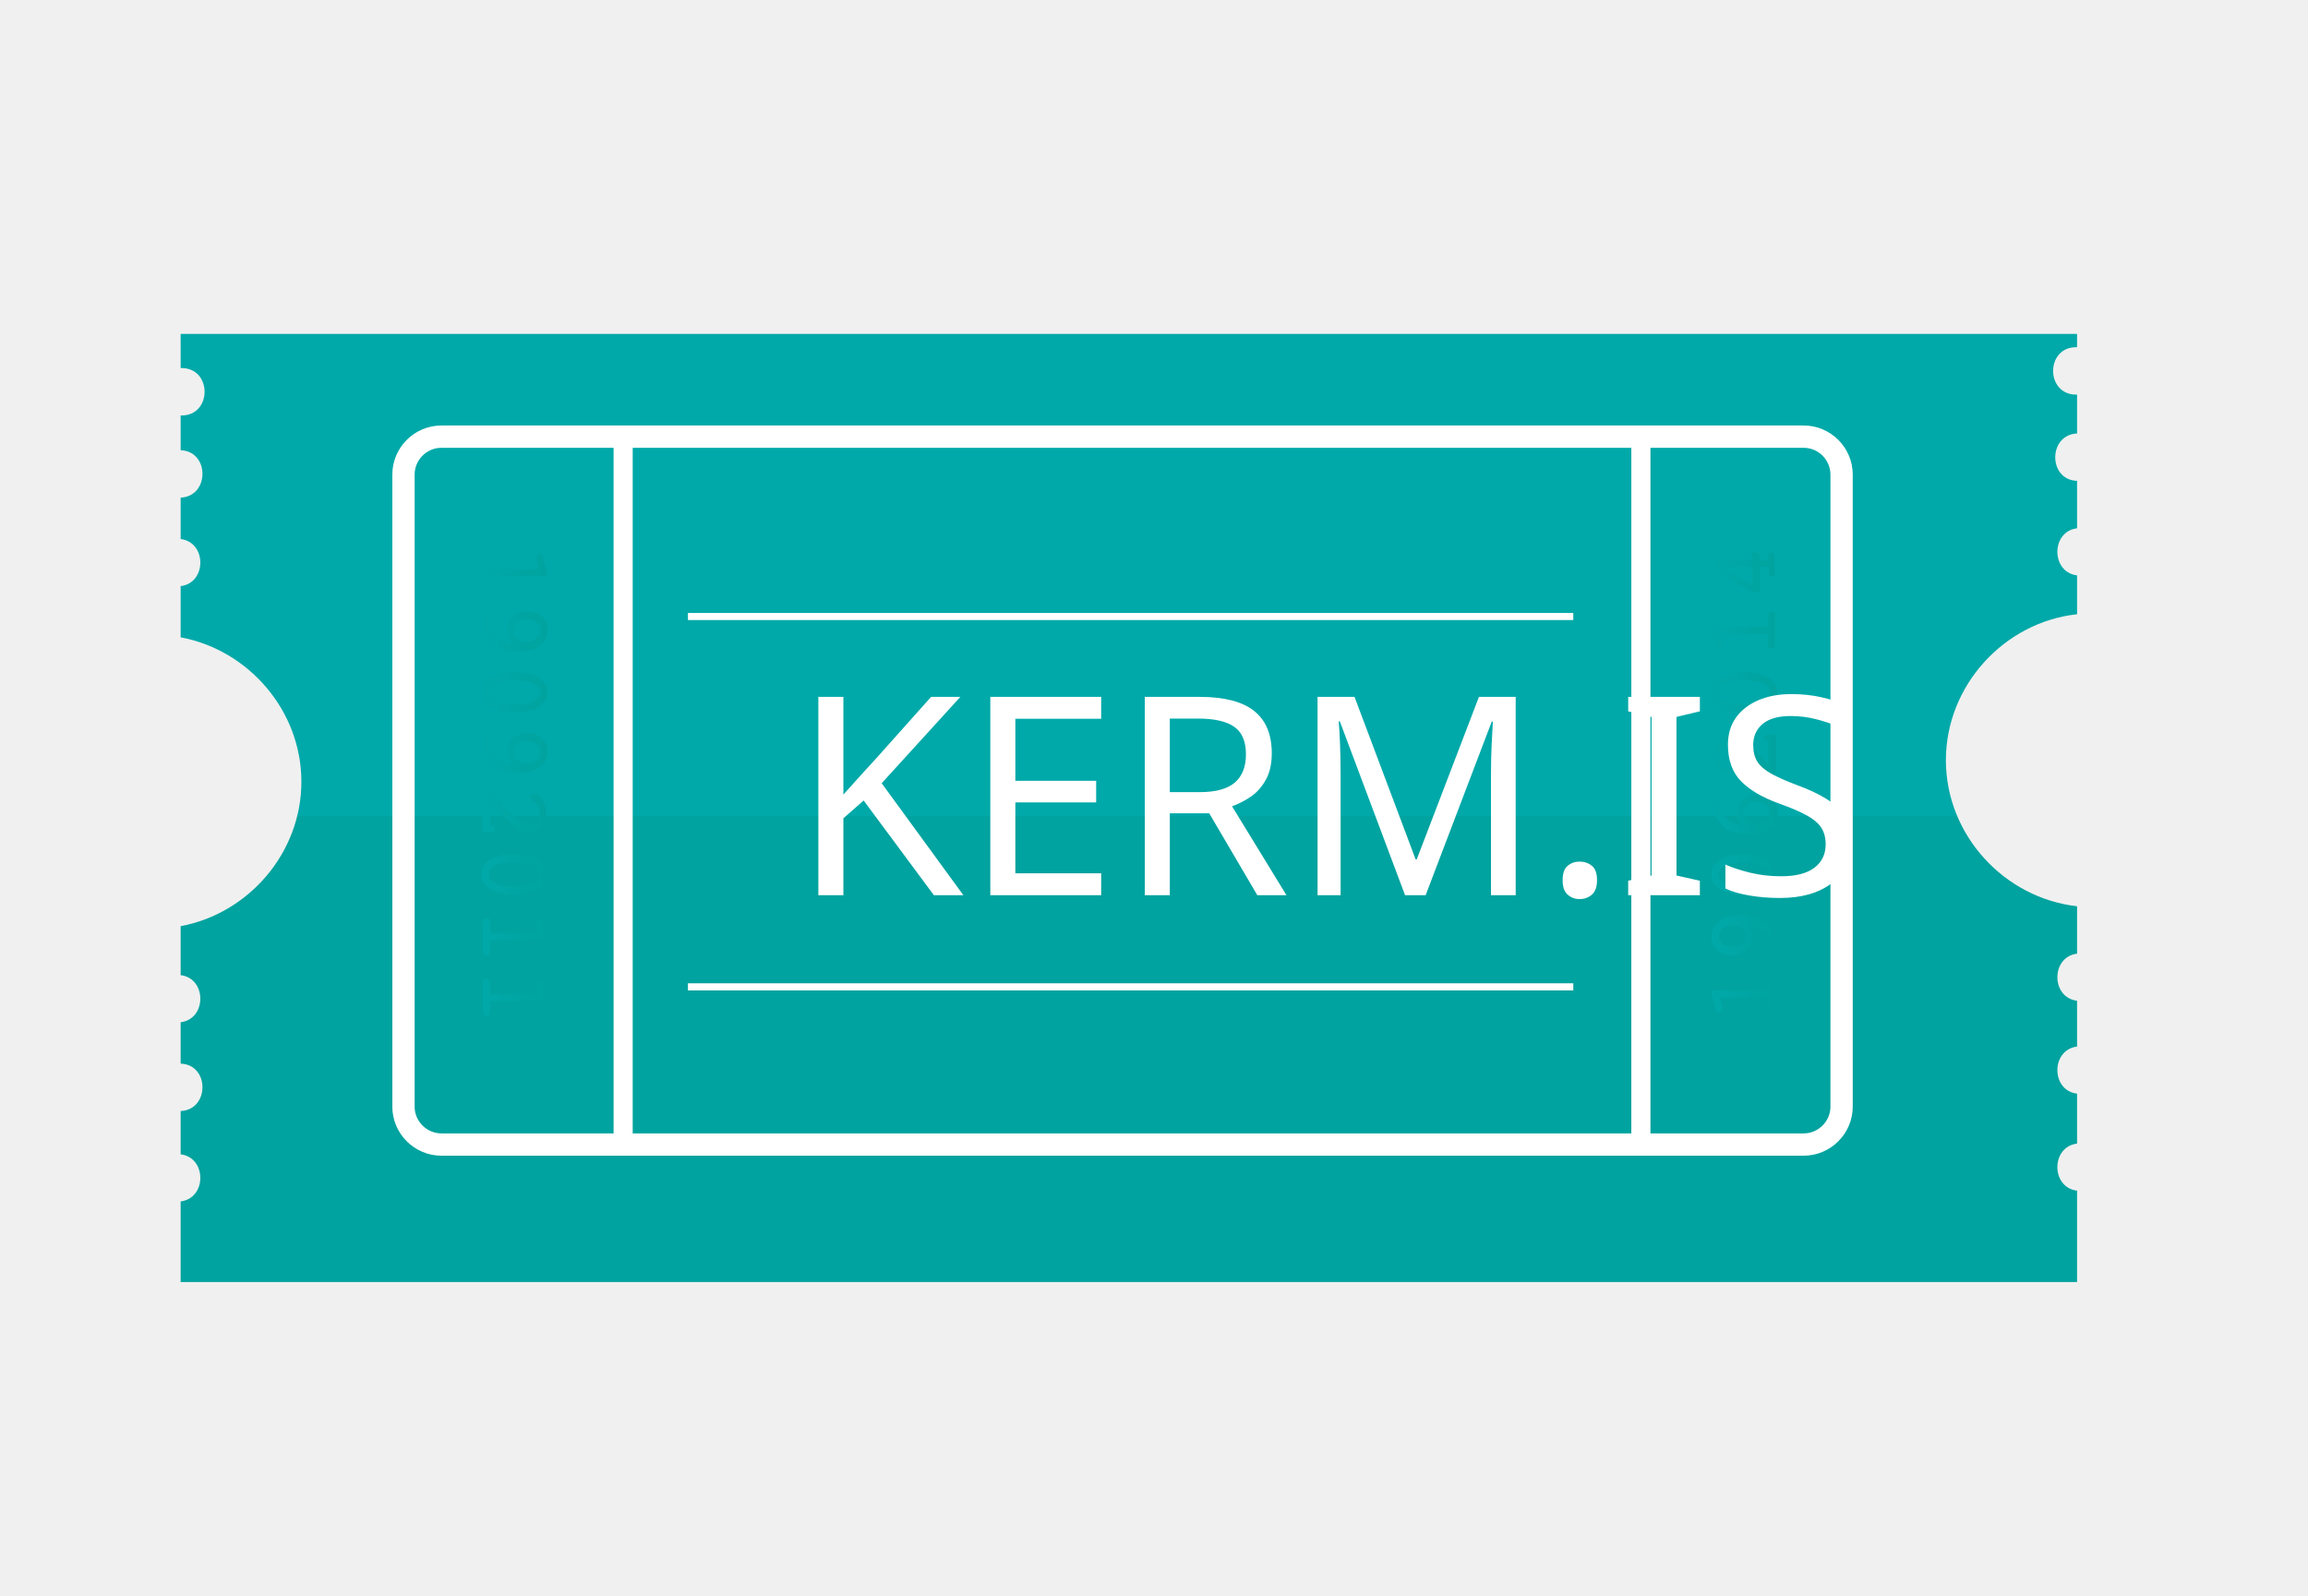
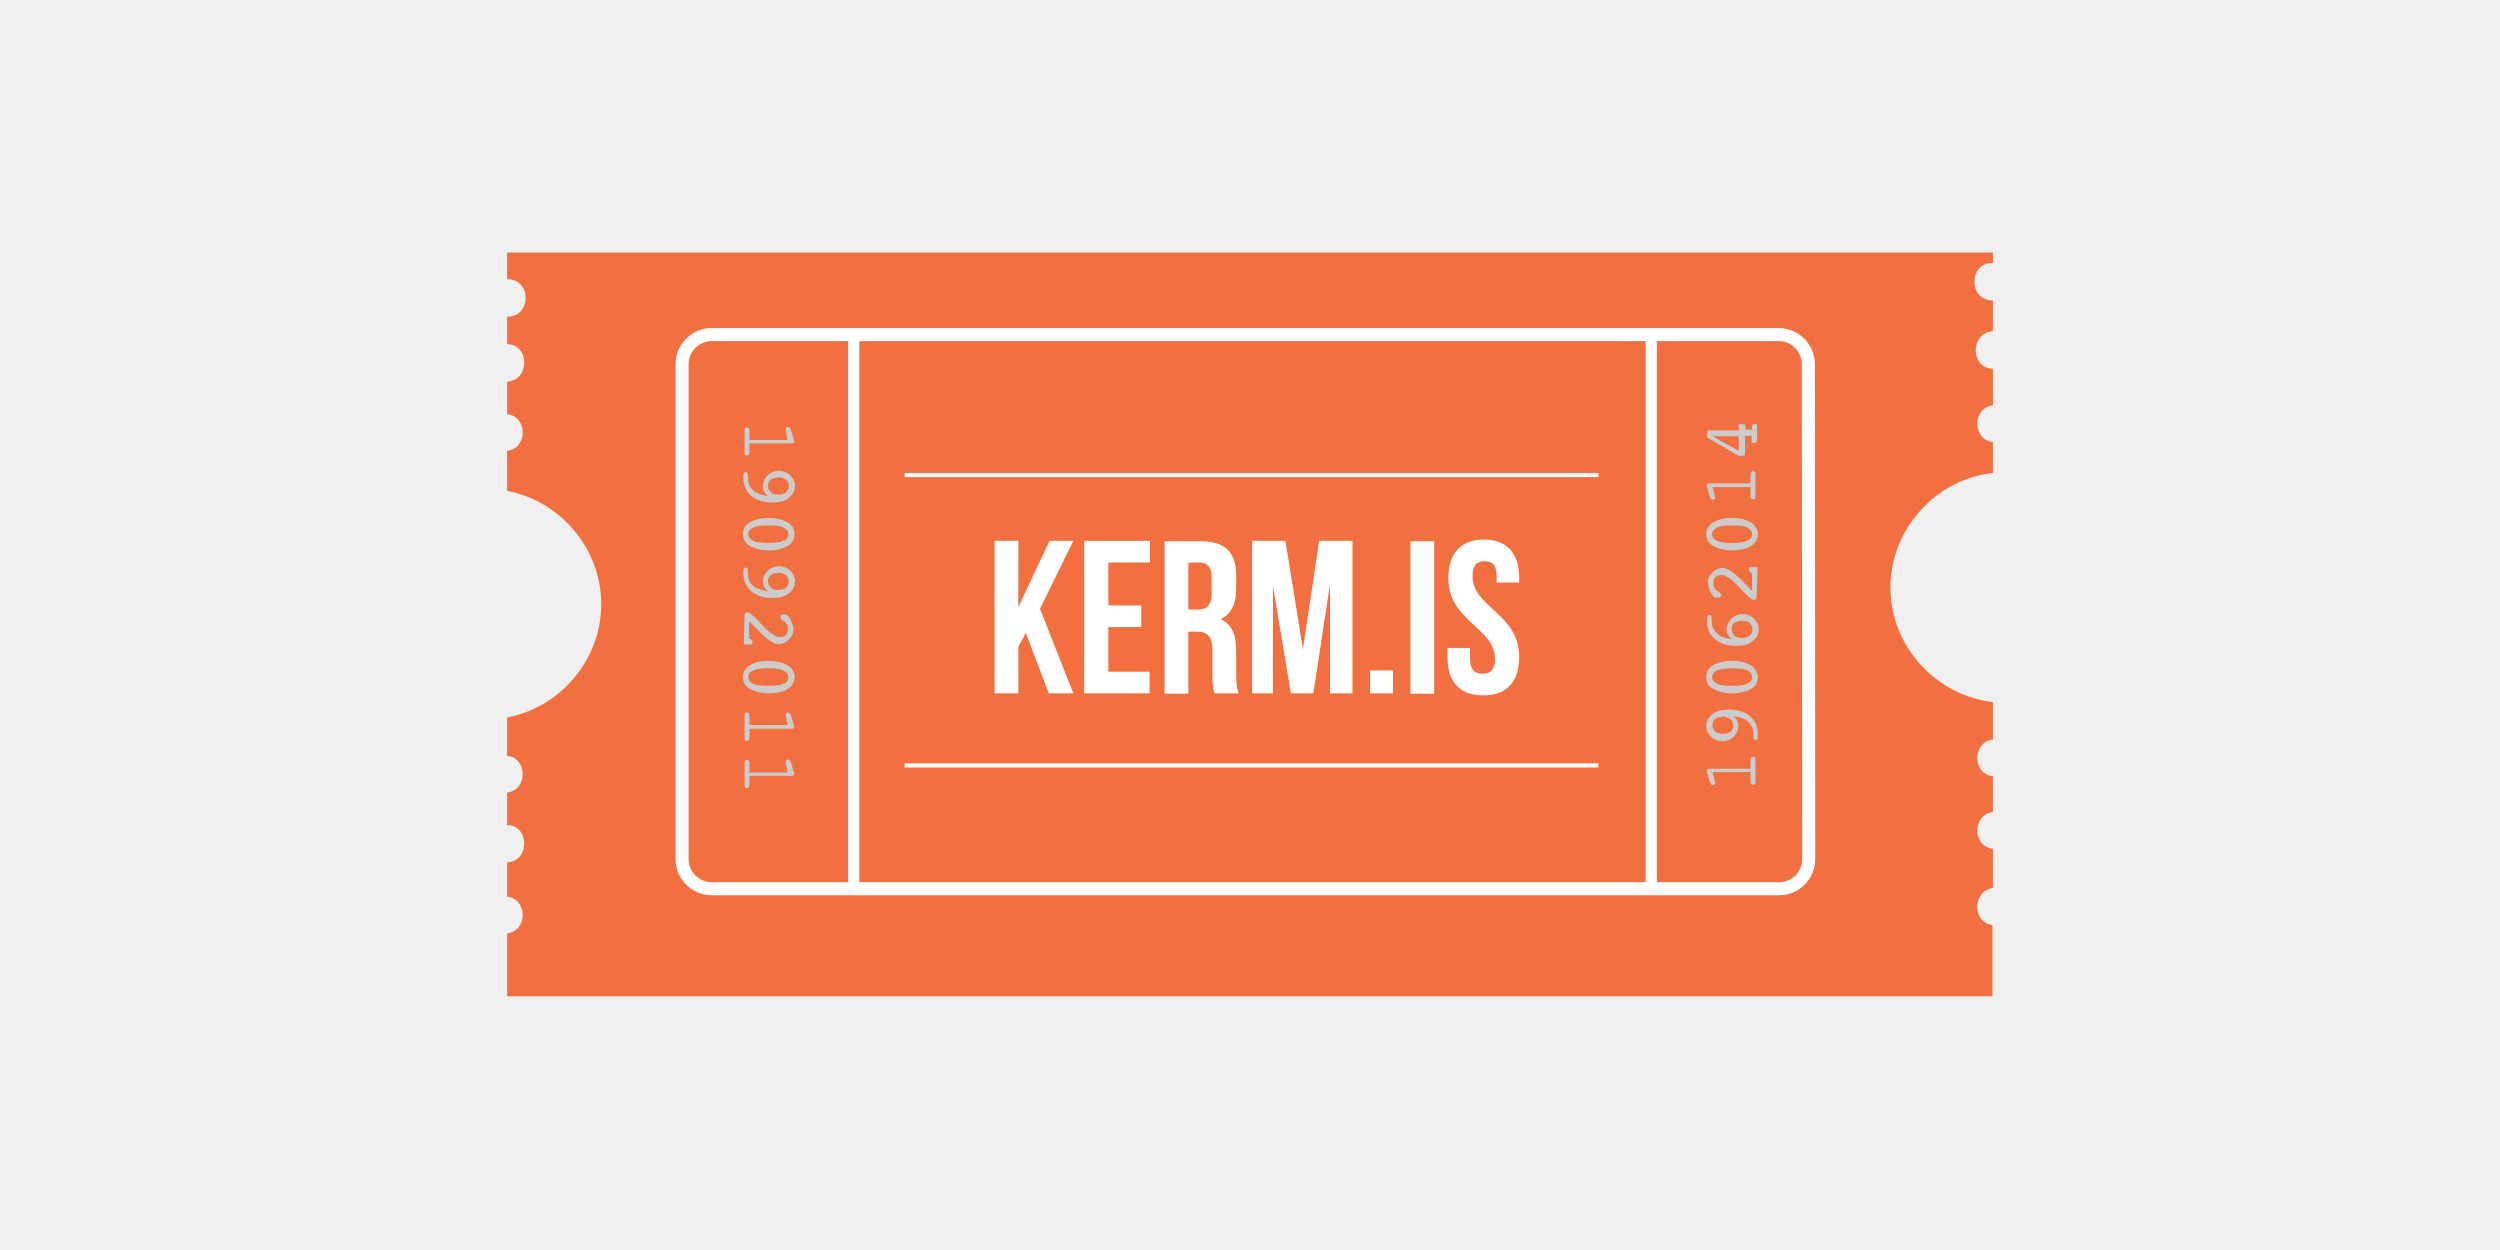
- <svg xmlns="http://www.w3.org/2000/svg" version="1.1" id="Layer_1" x="0px" y="0px" width="324px" height="224px" viewBox="137.14 309.445 324 224" enable-background="new 137.14 309.445 324 224" xml:space="preserve">
+ <svg xmlns="http://www.w3.org/2000/svg" version="1.1" id="Layer_1" x="0px" y="0px" viewBox="0 0 600 300" enable-background="new 0 0 600 300" xml:space="preserve">
  <g id="Layer_3">
    <g id="Laag_2">
-       <linearGradient id="SVGID_1_" gradientUnits="userSpaceOnUse" x1="295.47" y1="482.989" x2="295.47" y2="350.972" gradientTransform="matrix(1 0 0 -1 0.14 840.945)">
-         <stop offset="0.5" style="stop-color:#00A9A9" />
-         <stop offset="0.5" style="stop-color:#00A39F" />
-       </linearGradient>
-       <path fill="url(#SVGID_1_)" d="M428.72,470.006v-7.01c-3.683-0.444-3.683-6.167,0-6.611v-6.434c-3.683-0.444-3.683-6.167,0-6.611    v-6.656c-10.249-1.154-18.414-10.028-18.414-20.499s8.164-19.39,18.414-20.499v-5.458c-3.683-0.444-3.683-6.167,0-6.611v-6.656    c-4.082-0.133-4.082-6.478,0-6.655v-5.458c-0.044,0-0.089,0-0.133,0c-4.304,0-4.304-6.655,0-6.655c0.044,0,0.089,0,0.133,0v-1.864    H162.5v4.792c0.044,0,0.089,0,0.133,0c4.304,0,4.304,6.656,0,6.656c-0.044,0-0.089,0-0.133,0v4.881    c4.082,0.133,4.082,6.478,0,6.656v5.812c3.683,0.444,3.683,6.167,0,6.611v7.188c9.54,1.775,16.949,10.294,16.949,20.277    s-7.41,18.502-16.949,20.277v6.877c3.683,0.444,3.683,6.167,0,6.611v5.812c4.082,0.133,4.082,6.478,0,6.656v6.079    c3.683,0.444,3.683,6.167,0,6.611v11.314h266.22v-12.823C425.037,476.174,425.037,470.45,428.72,470.006z" />
+       <path fill="#f26f40" d="M478.3,213.1v-9.4c-5-0.5-5-8.3,0-8.8v-8.6c-5-0.5-5-8.3,0-8.8v-9c-13.7-1.6-24.6-13.4-24.6-27.5    s11-26,24.6-27.5v-7.4c-5-0.5-5-8.3,0-8.8v-8.8c-5.5-0.1-5.5-8.7,0-9v-7.4h-0.1c-5.8,0-5.8-9,0-9h0.1v-2.5H121.7V67h0.1    c5.8,0,5.8,9,0,9h-0.1v6.6c5.5,0.1,5.5,8.7,0,9v7.8c5,0.5,5,8.3,0,8.8v9.6c12.7,2.4,22.6,13.8,22.6,27.2s-9.9,24.8-22.6,27.2v9.2    c5,0.5,5,8.3,0,8.8v7.8c5.5,0.1,5.5,8.7,0,9v8.2c5,0.5,5,8.3,0,8.8v15.1h356.5V222C473.3,221.5,473.3,213.8,478.3,213.1z" />
      <g>
-         <linearGradient id="SVGID_2_" gradientUnits="userSpaceOnUse" x1="204.822" y1="451.094" x2="213.829" y2="451.094" gradientTransform="matrix(1 0 0 -1 0.14 840.945)">
-           <stop offset="0" style="stop-color:#00A9A9" />
-           <stop offset="1" style="stop-color:#00A39F" />
-         </linearGradient>
-         <path fill="url(#SVGID_2_)" d="M212.416,387.966c0-0.044,0-0.089,0-0.133s0-0.044,0-0.089c0-0.133,0.044-0.266,0.133-0.355     c0.089-0.089,0.177-0.133,0.311-0.133c0.089,0,0.222,0.044,0.311,0.133s0.133,0.177,0.177,0.355l0.577,2.041     c0,0.044,0.044,0.089,0.044,0.133s0,0.089,0,0.133c0,0.089-0.044,0.177-0.133,0.222c-0.089,0.044-0.177,0.089-0.311,0.089h-7.587     v1.109c0,0.399-0.044,0.666-0.089,0.799c-0.044,0.133-0.177,0.177-0.399,0.177c-0.177,0-0.311-0.044-0.355-0.133     s-0.133-0.222-0.133-0.399v-4.126c0-0.177,0.044-0.311,0.133-0.399c0.089-0.089,0.222-0.133,0.355-0.133     c0.177,0,0.311,0.044,0.399,0.177c0.089,0.133,0.089,0.355,0.089,0.799v1.154h6.789L212.416,387.966z" />
-         <linearGradient id="SVGID_3_" gradientUnits="userSpaceOnUse" x1="204.644" y1="442.818" x2="213.873" y2="442.818" gradientTransform="matrix(1 0 0 -1 0.14 840.945)">
-           <stop offset="0" style="stop-color:#00A9A9" />
-           <stop offset="1" style="stop-color:#00A39F" />
-         </linearGradient>
-         <path fill="url(#SVGID_3_)" d="M209.177,399.724c-0.311-0.266-0.577-0.532-0.71-0.843c-0.177-0.311-0.222-0.621-0.222-0.976     c0-0.71,0.266-1.331,0.843-1.864c0.577-0.532,1.242-0.754,2.041-0.754c0.843,0,1.553,0.266,2.085,0.754s0.799,1.109,0.799,1.908     c0,0.887-0.355,1.642-1.109,2.174s-1.686,0.843-2.884,0.843c-1.597,0-2.84-0.399-3.816-1.198c-0.932-0.799-1.42-1.908-1.42-3.239     c0-0.444,0.044-0.71,0.089-0.843c0.044-0.133,0.177-0.222,0.355-0.222c0.311,0,0.444,0.266,0.444,0.843     c0,0.355,0.044,0.666,0.089,0.887c0.133,0.71,0.488,1.331,1.109,1.775C207.447,399.325,208.201,399.591,209.177,399.724z      M211.041,399.547c0.577,0,1.021-0.133,1.375-0.444c0.355-0.311,0.532-0.71,0.532-1.154s-0.177-0.799-0.488-1.109     c-0.355-0.266-0.799-0.399-1.331-0.399c-0.577,0-1.021,0.133-1.375,0.444c-0.355,0.311-0.532,0.666-0.532,1.109     c0,0.444,0.177,0.799,0.488,1.109C210.065,399.414,210.508,399.547,211.041,399.547z" />
-         <linearGradient id="SVGID_4_" gradientUnits="userSpaceOnUse" x1="204.6" y1="434.299" x2="213.828" y2="434.299" gradientTransform="matrix(1 0 0 -1 0.14 840.945)">
-           <stop offset="0" style="stop-color:#00A9A9" />
-           <stop offset="1" style="stop-color:#00A39F" />
-         </linearGradient>
-         <path fill="url(#SVGID_4_)" d="M204.74,406.646c0-0.887,0.399-1.553,1.242-2.085s1.952-0.754,3.372-0.754     s2.529,0.266,3.372,0.754c0.843,0.488,1.242,1.198,1.242,2.085s-0.399,1.553-1.242,2.085c-0.843,0.532-1.952,0.754-3.372,0.754     s-2.529-0.266-3.372-0.754C205.184,408.199,204.74,407.533,204.74,406.646z M212.949,406.646c0-0.532-0.311-0.932-0.932-1.242     c-0.621-0.311-1.509-0.444-2.662-0.444c-1.154,0-2.041,0.133-2.662,0.444s-0.932,0.71-0.932,1.242s0.311,0.932,0.932,1.242     c0.621,0.311,1.509,0.444,2.662,0.444c1.154,0,2.041-0.133,2.662-0.444C212.638,407.622,212.949,407.178,212.949,406.646z" />
-         <linearGradient id="SVGID_5_" gradientUnits="userSpaceOnUse" x1="204.644" y1="425.781" x2="213.873" y2="425.781" gradientTransform="matrix(1 0 0 -1 0.14 840.945)">
-           <stop offset="0" style="stop-color:#00A9A9" />
-           <stop offset="1" style="stop-color:#00A39F" />
-         </linearGradient>
-         <path fill="url(#SVGID_5_)" d="M209.177,416.762c-0.311-0.266-0.577-0.532-0.71-0.843c-0.177-0.311-0.222-0.621-0.222-0.976     c0-0.71,0.266-1.331,0.843-1.864c0.577-0.532,1.242-0.754,2.041-0.754c0.843,0,1.553,0.266,2.085,0.754s0.799,1.109,0.799,1.908     c0,0.887-0.355,1.642-1.109,2.174s-1.686,0.843-2.884,0.843c-1.597,0-2.84-0.399-3.816-1.198c-0.932-0.799-1.42-1.908-1.42-3.239     c0-0.444,0.044-0.71,0.089-0.843c0.044-0.133,0.177-0.222,0.355-0.222c0.311,0,0.444,0.266,0.444,0.843     c0,0.355,0.044,0.666,0.089,0.887c0.133,0.71,0.488,1.331,1.109,1.775C207.447,416.363,208.201,416.629,209.177,416.762z      M211.041,416.629c0.577,0,1.021-0.133,1.375-0.444c0.355-0.311,0.532-0.71,0.532-1.154s-0.177-0.799-0.488-1.109     c-0.355-0.266-0.799-0.399-1.331-0.399c-0.577,0-1.021,0.133-1.375,0.444s-0.532,0.666-0.532,1.109s0.177,0.799,0.488,1.109     C210.065,416.452,210.508,416.629,211.041,416.629z" />
-         <linearGradient id="SVGID_6_" gradientUnits="userSpaceOnUse" x1="204.734" y1="417.505" x2="213.696" y2="417.505" gradientTransform="matrix(1 0 0 -1 0.14 840.945)">
-           <stop offset="0" style="stop-color:#00A9A9" />
-           <stop offset="1" style="stop-color:#00A39F" />
-         </linearGradient>
-         <path fill="url(#SVGID_6_)" d="M204.962,421.288c0-0.266,0.044-0.444,0.133-0.532c0.089-0.089,0.266-0.177,0.444-0.177     c0.311,0,0.843,0.444,1.686,1.331l0.177,0.222c0.133,0.133,0.311,0.311,0.532,0.577c1.509,1.597,2.618,2.396,3.283,2.396     c0.488,0,0.887-0.133,1.198-0.444c0.311-0.266,0.444-0.666,0.444-1.109c0-0.311-0.044-0.577-0.177-0.843     s-0.266-0.488-0.488-0.621c-0.044-0.044-0.089-0.089-0.177-0.133c-0.311-0.177-0.444-0.355-0.444-0.577     c0-0.177,0.044-0.266,0.133-0.355c0.089-0.089,0.311-0.089,0.577-0.089c0.177,0,0.266,0,0.355,0.044s0.177,0.089,0.266,0.177     c0.266,0.311,0.532,0.666,0.666,1.109c0.177,0.444,0.266,0.887,0.266,1.331c0,0.754-0.266,1.42-0.754,1.908     c-0.488,0.532-1.109,0.754-1.819,0.754c-0.887,0-2.13-0.799-3.594-2.352c-0.355-0.399-0.666-0.71-0.887-0.932l-0.799-0.843v3.15     c0.177,0,0.355,0.089,0.444,0.177c0.089,0.089,0.177,0.222,0.177,0.355s-0.044,0.266-0.133,0.355     c-0.089,0.089-0.222,0.133-0.399,0.133c0,0-0.044,0-0.089,0c-0.044,0-0.044,0-0.089,0l-0.532-0.044     c-0.133,0-0.266-0.044-0.355-0.133s-0.133-0.177-0.133-0.266v-4.57h0.088V421.288z" />
-         <linearGradient id="SVGID_7_" gradientUnits="userSpaceOnUse" x1="204.6" y1="408.742" x2="213.828" y2="408.742" gradientTransform="matrix(1 0 0 -1 0.14 840.945)">
-           <stop offset="0" style="stop-color:#00A9A9" />
-           <stop offset="1" style="stop-color:#00A39F" />
-         </linearGradient>
-         <path fill="url(#SVGID_7_)" d="M204.74,432.203c0-0.887,0.399-1.553,1.242-2.085s1.952-0.754,3.372-0.754     s2.529,0.266,3.372,0.754c0.843,0.488,1.242,1.198,1.242,2.085s-0.399,1.553-1.242,2.085c-0.843,0.532-1.952,0.754-3.372,0.754     s-2.529-0.266-3.372-0.754C205.184,433.8,204.74,433.09,204.74,432.203z M212.949,432.203c0-0.532-0.311-0.932-0.932-1.242     c-0.621-0.311-1.509-0.444-2.662-0.444c-1.154,0-2.041,0.133-2.662,0.444s-0.932,0.71-0.932,1.242s0.311,0.932,0.932,1.242     c0.621,0.311,1.509,0.444,2.662,0.444c1.154,0,2.041-0.133,2.662-0.444C212.638,433.179,212.949,432.78,212.949,432.203z" />
-         <linearGradient id="SVGID_8_" gradientUnits="userSpaceOnUse" x1="204.822" y1="400.002" x2="213.829" y2="400.002" gradientTransform="matrix(1 0 0 -1 0.14 840.945)">
-           <stop offset="0" style="stop-color:#00A9A9" />
-           <stop offset="1" style="stop-color:#00A39F" />
-         </linearGradient>
-         <path fill="url(#SVGID_8_)" d="M212.416,439.08c0-0.044,0-0.089,0-0.133s0-0.044,0-0.089c0-0.133,0.044-0.266,0.133-0.355     c0.089-0.089,0.177-0.133,0.311-0.133c0.089,0,0.222,0.044,0.311,0.133s0.133,0.177,0.177,0.355l0.577,2.041     c0,0.044,0.044,0.089,0.044,0.133s0,0.089,0,0.133c0,0.089-0.044,0.177-0.133,0.222c-0.089,0.044-0.177,0.089-0.311,0.089h-7.587     v1.109c0,0.399-0.044,0.666-0.089,0.799c-0.044,0.133-0.177,0.177-0.399,0.177c-0.177,0-0.311-0.044-0.355-0.133     c-0.044-0.089-0.133-0.222-0.133-0.399v-4.171c0-0.177,0.044-0.311,0.133-0.399c0.089-0.089,0.222-0.133,0.355-0.133     c0.177,0,0.311,0.044,0.399,0.177c0.089,0.133,0.089,0.355,0.089,0.799v1.154h6.789L212.416,439.08z" />
-         <linearGradient id="SVGID_9_" gradientUnits="userSpaceOnUse" x1="204.822" y1="391.461" x2="213.829" y2="391.461" gradientTransform="matrix(1 0 0 -1 0.14 840.945)">
-           <stop offset="0" style="stop-color:#00A9A9" />
-           <stop offset="1" style="stop-color:#00A39F" />
-         </linearGradient>
-         <path fill="url(#SVGID_9_)" d="M212.416,447.599c0-0.044,0-0.089,0-0.133s0-0.044,0-0.089c0-0.133,0.044-0.266,0.133-0.355     c0.089-0.089,0.177-0.133,0.311-0.133c0.089,0,0.222,0.044,0.311,0.133s0.133,0.177,0.177,0.355l0.577,2.041     c0,0.044,0.044,0.089,0.044,0.133s0,0.089,0,0.133c0,0.089-0.044,0.177-0.133,0.222c-0.089,0.044-0.177,0.089-0.311,0.089h-7.587     v1.109c0,0.399-0.044,0.666-0.089,0.799c-0.044,0.133-0.177,0.177-0.399,0.177c-0.177,0-0.311-0.044-0.355-0.133     s-0.133-0.222-0.133-0.399v-4.126c0-0.177,0.044-0.311,0.133-0.399c0.089-0.089,0.222-0.133,0.355-0.133     c0.177,0,0.311,0.044,0.399,0.177c0.089,0.133,0.089,0.355,0.089,0.799v1.154h6.789L212.416,447.599z" />
+         <path fill="#CCCCCC" d="M188.6,103.3L188.6,103.3c0-0.1,0-0.1,0-0.2s0-0.4,0.1-0.5s0.3-0.1,0.4-0.1c0.1,0,0.3,0,0.4,0.1     c0.1,0.1,0.1,0.3,0.3,0.5l0.8,2.7v0.1v0.1c0,0.1,0,0.3-0.1,0.3s-0.3,0.1-0.4,0.1h-10.2v1.5c0,0.5,0,0.9-0.1,1.1     c0,0.1-0.3,0.3-0.5,0.3s-0.4,0-0.5-0.1s-0.1-0.3-0.1-0.5v-5.5c0-0.3,0-0.4,0.1-0.5s0.3-0.1,0.5-0.1s0.4,0,0.5,0.3     c0.1,0.1,0.1,0.5,0.1,1.1v1.6h9.1L188.6,103.3z" />
+         <path fill="#CCCCCC" d="M184.3,119c-0.4-0.4-0.8-0.7-0.9-1.1c-0.3-0.4-0.3-0.8-0.3-1.3c0-0.9,0.4-1.7,1.1-2.5     c0.8-0.7,1.6-1.1,2.7-1.1c1.1,0,2.1,0.4,2.8,1.1s1.1,1.5,1.1,2.5c0,1.2-0.5,2.1-1.5,2.9c-0.9,0.8-2.3,1.1-3.9,1.1     c-2.1,0-3.8-0.5-5.1-1.6c-1.2-1.1-1.9-2.5-1.9-4.3c0-0.5,0-0.9,0.1-1.1c0-0.1,0.3-0.3,0.5-0.3c0.4,0,0.5,0.4,0.5,1.1     c0,0.5,0,0.9,0.1,1.2c0.1,0.9,0.7,1.7,1.5,2.4C181.9,118.5,182.9,118.9,184.3,119z M186.7,118.7c0.8,0,1.3-0.1,1.9-0.5     c0.5-0.4,0.7-0.9,0.7-1.6s-0.3-1.1-0.7-1.5c-0.5-0.4-1.1-0.5-1.7-0.5c-0.8,0-1.3,0.1-1.9,0.5c-0.5,0.4-0.7,0.9-0.7,1.5     s0.3,1.1,0.7,1.5C185.5,118.6,186,118.7,186.7,118.7z" />
+         <path fill="#CCCCCC" d="M178.3,128.2c0-1.2,0.5-2.1,1.6-2.8c1.1-0.7,2.7-1.1,4.6-1.1c1.9,0,3.3,0.4,4.6,1.1     c1.1,0.7,1.6,1.6,1.6,2.8c0,1.2-0.5,2.1-1.6,2.8s-2.7,1.1-4.6,1.1c-1.9,0-3.3-0.4-4.6-1.1C178.9,130.4,178.3,129.4,178.3,128.2z      M189.2,128.2c0-0.7-0.4-1.2-1.2-1.6s-2-0.5-3.6-0.5s-2.7,0.1-3.6,0.5c-0.9,0.4-1.2,0.9-1.2,1.6s0.4,1.2,1.2,1.6     c0.8,0.4,2,0.5,3.6,0.5s2.7-0.1,3.6-0.5C188.8,129.6,189.2,129,189.2,128.2z" />
+         <path fill="#CCCCCC" d="M184.3,141.9c-0.4-0.4-0.8-0.7-0.9-1.1c-0.3-0.4-0.3-0.8-0.3-1.3c0-0.9,0.4-1.7,1.1-2.5     c0.8-0.7,1.6-1.1,2.7-1.1c1.1,0,2.1,0.4,2.8,1.1c0.7,0.7,1.1,1.5,1.1,2.5c0,1.2-0.5,2.1-1.5,2.9c-0.9,0.8-2.3,1.1-3.9,1.1     c-2.1,0-3.8-0.5-5.1-1.6c-1.2-1.1-1.9-2.5-1.9-4.3c0-0.5,0-0.9,0.1-1.1c0-0.1,0.3-0.3,0.5-0.3c0.4,0,0.5,0.4,0.5,1.1     c0,0.5,0,0.9,0.1,1.2c0.1,0.9,0.7,1.7,1.5,2.4C181.9,141.4,182.9,141.6,184.3,141.9z M186.7,141.6c0.8,0,1.3-0.1,1.9-0.5     c0.5-0.4,0.7-0.9,0.7-1.6c0-0.7-0.3-1.1-0.7-1.5c-0.5-0.4-1.1-0.5-1.7-0.5c-0.8,0-1.3,0.1-1.9,0.5c-0.5,0.4-0.7,0.9-0.7,1.5     s0.3,1.1,0.7,1.5C185.5,141.5,186,141.6,186.7,141.6z" />
+         <path fill="#CCCCCC" d="M178.7,147.9c0-0.4,0-0.5,0.1-0.7c0.1-0.1,0.4-0.3,0.5-0.3c0.4,0,1.1,0.5,2.3,1.7l0.3,0.3     c0.1,0.1,0.4,0.4,0.7,0.8c2,2.1,3.5,3.2,4.4,3.2c0.7,0,1.2-0.1,1.6-0.5c0.4-0.4,0.5-0.9,0.5-1.5c0-0.4,0-0.8-0.3-1.1     s-0.4-0.7-0.7-0.8c0,0-0.1-0.1-0.3-0.1c-0.4-0.3-0.5-0.5-0.5-0.8s0-0.4,0.1-0.5s0.4-0.1,0.8-0.1c0.3,0,0.4,0,0.5,0     s0.3,0.1,0.4,0.3c0.4,0.4,0.7,0.9,0.9,1.5s0.4,1.2,0.4,1.7c0,1.1-0.4,1.9-1.1,2.5c-0.7,0.7-1.5,1.1-2.4,1.1     c-1.2,0-2.8-1.1-4.8-3.2c-0.5-0.5-0.9-0.9-1.2-1.2l-1.1-1.1v4.2c0.3,0,0.5,0.1,0.5,0.3c0.1,0.1,0.3,0.3,0.3,0.5     c0,0.3,0,0.4-0.1,0.5s-0.3,0.1-0.5,0.1c0,0,0,0-0.1,0c0,0,0,0-0.1,0h-0.7c-0.1,0-0.4,0-0.5-0.1s-0.1-0.3-0.1-0.4L178.7,147.9     L178.7,147.9L178.7,147.9L178.7,147.9z" />
+         <path fill="#CCCCCC" d="M178.3,162.5c0-1.2,0.5-2.1,1.6-2.8s2.7-1.1,4.6-1.1c1.9,0,3.3,0.4,4.6,1.1c1.1,0.7,1.6,1.6,1.6,2.8     s-0.5,2.1-1.6,2.8s-2.7,1.1-4.6,1.1c-1.9,0-3.3-0.4-4.6-1.1C178.9,164.7,178.3,163.7,178.3,162.5z M189.2,162.5     c0-0.7-0.4-1.2-1.2-1.6c-0.8-0.4-2-0.5-3.6-0.5s-2.7,0.1-3.6,0.5c-0.9,0.4-1.2,0.9-1.2,1.6s0.4,1.2,1.2,1.6     c0.8,0.4,2,0.5,3.6,0.5s2.7-0.1,3.6-0.5C188.8,163.9,189.2,163.3,189.2,162.5z" />
+         <path fill="#CCCCCC" d="M188.6,171.8v-0.1c0,0,0,0,0-0.1s0-0.4,0.1-0.5s0.3-0.1,0.4-0.1c0.1,0,0.3,0,0.4,0.1s0.1,0.3,0.3,0.5     l0.8,2.7v0.1v0.1c0,0.1,0,0.3-0.1,0.3s-0.3,0.1-0.4,0.1h-10.2v1.5c0,0.5,0,0.9-0.1,1.1c0,0.1-0.3,0.3-0.5,0.3s-0.4,0-0.5-0.1     c0-0.1-0.1-0.3-0.1-0.5v-5.6c0-0.3,0-0.4,0.1-0.5s0.3-0.1,0.5-0.1s0.4,0,0.5,0.3c0.1,0.1,0.1,0.5,0.1,1.1v1.6h9.1L188.6,171.8z" />
+         <path fill="#CCCCCC" d="M188.6,183.1V183c0,0,0,0,0-0.1s0-0.4,0.1-0.5s0.3-0.1,0.4-0.1c0.1,0,0.3,0,0.4,0.1s0.1,0.3,0.3,0.5     l0.8,2.7v0.1v0.1c0,0.1,0,0.3-0.1,0.3s-0.3,0.1-0.4,0.1h-10.2v1.5c0,0.5,0,0.9-0.1,1.1c0,0.1-0.3,0.3-0.5,0.3s-0.4,0-0.5-0.1     s-0.1-0.3-0.1-0.5V183c0-0.3,0-0.4,0.1-0.5s0.3-0.1,0.5-0.1s0.4,0,0.5,0.3c0.1,0.1,0.1,0.5,0.1,1.1v1.6h9.1L188.6,183.1z" />
      </g>
      <g>
-         <linearGradient id="SVGID_10_" gradientUnits="userSpaceOnUse" x1="377.244" y1="391.904" x2="386.163" y2="391.904" gradientTransform="matrix(1 0 0 -1 0.14 840.945)">
-           <stop offset="0" style="stop-color:#00A9A9" />
-           <stop offset="1" style="stop-color:#00A39F" />
-         </linearGradient>
-         <path fill="url(#SVGID_10_)" d="M378.937,450.927c0,0.044,0,0.089,0,0.133s0,0.044,0,0.089c0,0.133-0.044,0.266-0.133,0.355     s-0.177,0.133-0.311,0.133c-0.089,0-0.222-0.044-0.311-0.133s-0.133-0.177-0.177-0.355l-0.577-2.041     c0-0.044-0.044-0.089-0.044-0.133s0-0.089,0-0.133c0-0.089,0.044-0.177,0.133-0.222s0.177-0.089,0.311-0.089h7.499v-1.109     c0-0.399,0.044-0.666,0.089-0.799c0.089-0.089,0.177-0.177,0.399-0.177c0.177,0,0.311,0.044,0.355,0.133s0.133,0.222,0.133,0.399     v4.126c0,0.177-0.044,0.311-0.133,0.399s-0.222,0.133-0.355,0.133c-0.177,0-0.311-0.044-0.399-0.177     c-0.089-0.089-0.089-0.355-0.089-0.799v-1.154h-6.789L378.937,450.927z" />
-         <linearGradient id="SVGID_11_" gradientUnits="userSpaceOnUse" x1="377.244" y1="400.178" x2="386.473" y2="400.178" gradientTransform="matrix(1 0 0 -1 0.14 840.945)">
-           <stop offset="0" style="stop-color:#00A9A9" />
-           <stop offset="1" style="stop-color:#00A39F" />
-         </linearGradient>
-         <path fill="url(#SVGID_11_)" d="M382.22,439.169c0.311,0.266,0.577,0.532,0.71,0.843c0.177,0.311,0.222,0.621,0.222,0.976     c0,0.71-0.266,1.331-0.843,1.864c-0.532,0.532-1.242,0.754-2.041,0.754c-0.843,0-1.553-0.266-2.085-0.754     s-0.799-1.109-0.799-1.908c0-0.887,0.355-1.642,1.109-2.174c0.71-0.577,1.686-0.843,2.884-0.843c1.597,0,2.84,0.399,3.816,1.198     c0.932,0.799,1.42,1.908,1.42,3.239c0,0.444-0.044,0.71-0.089,0.843c-0.044,0.133-0.177,0.222-0.355,0.222     c-0.311,0-0.444-0.266-0.444-0.843c0-0.355-0.044-0.666-0.089-0.887c-0.133-0.71-0.488-1.331-1.109-1.775     C383.951,439.568,383.152,439.302,382.22,439.169z M380.357,439.302c-0.577,0-1.021,0.133-1.375,0.444     c-0.355,0.311-0.532,0.71-0.532,1.154s0.177,0.799,0.488,1.109c0.355,0.266,0.799,0.399,1.331,0.399     c0.577,0,1.02-0.133,1.375-0.444s0.532-0.666,0.532-1.109s-0.177-0.799-0.488-1.109     C381.288,439.48,380.845,439.302,380.357,439.302z" />
-         <linearGradient id="SVGID_12_" gradientUnits="userSpaceOnUse" x1="377.245" y1="408.698" x2="386.473" y2="408.698" gradientTransform="matrix(1 0 0 -1 0.14 840.945)">
-           <stop offset="0" style="stop-color:#00A9A9" />
-           <stop offset="1" style="stop-color:#00A39F" />
-         </linearGradient>
-         <path fill="url(#SVGID_12_)" d="M386.613,432.247c0,0.887-0.399,1.553-1.242,2.085c-0.843,0.532-1.952,0.754-3.372,0.754     s-2.529-0.266-3.372-0.754s-1.242-1.198-1.242-2.085s0.399-1.553,1.242-2.085s1.952-0.754,3.372-0.754s2.529,0.266,3.372,0.754     C386.214,430.65,386.613,431.36,386.613,432.247z M378.404,432.247c0,0.532,0.311,0.932,0.932,1.242     c0.621,0.311,1.509,0.444,2.662,0.444s2.041-0.133,2.662-0.444s0.932-0.71,0.932-1.242s-0.311-0.932-0.932-1.242     c-0.621-0.311-1.509-0.444-2.662-0.444s-2.041,0.133-2.662,0.444C378.715,431.271,378.404,431.715,378.404,432.247z" />
-         <linearGradient id="SVGID_13_" gradientUnits="userSpaceOnUse" x1="377.421" y1="417.217" x2="386.561" y2="417.217" gradientTransform="matrix(1 0 0 -1 0.14 840.945)">
-           <stop offset="0" style="stop-color:#00A9A9" />
-           <stop offset="1" style="stop-color:#00A39F" />
-         </linearGradient>
-         <path fill="url(#SVGID_13_)" d="M381.865,425.37c-0.311-0.266-0.577-0.532-0.71-0.843c-0.177-0.311-0.222-0.621-0.222-1.021     c0-0.71,0.266-1.331,0.843-1.864c0.532-0.532,1.242-0.754,2.041-0.754c0.843,0,1.553,0.266,2.085,0.754s0.799,1.109,0.799,1.908     c0,0.932-0.355,1.642-1.065,2.174s-1.686,0.843-2.884,0.843c-1.553,0-2.84-0.399-3.771-1.198c-0.976-0.799-1.42-1.864-1.42-3.195     c0-0.444,0.044-0.754,0.089-0.887c0.044-0.133,0.177-0.222,0.355-0.222c0.311,0,0.444,0.266,0.444,0.799     c0,0.355,0.044,0.666,0.089,0.887c0.133,0.71,0.488,1.331,1.109,1.775S380.889,425.237,381.865,425.37z M383.684,425.193     c0.577,0,1.021-0.133,1.375-0.444c0.355-0.311,0.532-0.666,0.532-1.154c0-0.444-0.177-0.799-0.488-1.109     c-0.355-0.266-0.799-0.444-1.331-0.444c-0.577,0-1.021,0.133-1.375,0.444c-0.355,0.311-0.532,0.666-0.532,1.154     c0,0.444,0.177,0.799,0.488,1.109C382.753,425.059,383.152,425.193,383.684,425.193z" />
-         <linearGradient id="SVGID_14_" gradientUnits="userSpaceOnUse" x1="377.377" y1="425.514" x2="386.339" y2="425.514" gradientTransform="matrix(1 0 0 -1 0.14 840.945)">
-           <stop offset="0" style="stop-color:#00A9A9" />
-           <stop offset="1" style="stop-color:#00A39F" />
-         </linearGradient>
-         <path fill="url(#SVGID_14_)" d="M386.391,417.605c0,0.266-0.044,0.444-0.133,0.532c-0.089,0.133-0.266,0.177-0.444,0.177     c-0.311,0-0.843-0.444-1.686-1.331l-0.177-0.222c-0.133-0.133-0.311-0.311-0.532-0.577c-1.509-1.597-2.618-2.396-3.283-2.396     c-0.488,0-0.887,0.133-1.198,0.444c-0.311,0.266-0.444,0.666-0.444,1.109c0,0.311,0.044,0.577,0.177,0.843     s0.266,0.488,0.488,0.621c0.044,0.044,0.089,0.089,0.177,0.133c0.311,0.177,0.444,0.355,0.444,0.577     c0,0.177-0.044,0.266-0.133,0.355c-0.089,0.089-0.311,0.089-0.577,0.089c-0.177,0-0.266,0-0.355-0.044     c-0.089-0.044-0.177-0.089-0.266-0.177c-0.266-0.311-0.532-0.666-0.666-1.109c-0.177-0.444-0.266-0.887-0.266-1.331     c0-0.754,0.266-1.42,0.754-1.908c0.488-0.532,1.109-0.754,1.819-0.754c0.887,0,2.13,0.799,3.594,2.352     c0.355,0.399,0.666,0.71,0.887,0.932l0.799,0.843v-3.195c-0.177,0-0.355-0.089-0.444-0.177c-0.089-0.089-0.177-0.222-0.177-0.355     s0.044-0.266,0.133-0.355c0.089-0.089,0.222-0.133,0.399-0.133c0,0,0.044,0,0.089,0s0.044,0,0.089,0l0.532,0.044     c0.133,0,0.266,0.044,0.355,0.133c0.089,0.089,0.133,0.177,0.133,0.266v4.614H386.391z" />
-         <linearGradient id="SVGID_15_" gradientUnits="userSpaceOnUse" x1="377.245" y1="434.299" x2="386.473" y2="434.299" gradientTransform="matrix(1 0 0 -1 0.14 840.945)">
-           <stop offset="0" style="stop-color:#00A9A9" />
-           <stop offset="1" style="stop-color:#00A39F" />
-         </linearGradient>
-         <path fill="url(#SVGID_15_)" d="M386.613,406.646c0,0.887-0.399,1.553-1.242,2.085c-0.843,0.532-1.952,0.754-3.372,0.754     s-2.529-0.266-3.372-0.754s-1.242-1.198-1.242-2.085s0.399-1.553,1.242-2.085s1.952-0.754,3.372-0.754s2.529,0.266,3.372,0.754     C386.214,405.049,386.613,405.803,386.613,406.646z M378.404,406.646c0,0.532,0.311,0.932,0.932,1.242     c0.621,0.311,1.509,0.444,2.662,0.444s2.041-0.133,2.662-0.444s0.932-0.71,0.932-1.242s-0.311-0.932-0.932-1.242     c-0.621-0.311-1.509-0.444-2.662-0.444s-2.041,0.133-2.662,0.444C378.715,405.714,378.404,406.113,378.404,406.646z" />
-         <linearGradient id="SVGID_16_" gradientUnits="userSpaceOnUse" x1="377.244" y1="443.017" x2="386.163" y2="443.017" gradientTransform="matrix(1 0 0 -1 0.14 840.945)">
-           <stop offset="0" style="stop-color:#00A9A9" />
-           <stop offset="1" style="stop-color:#00A39F" />
-         </linearGradient>
-         <path fill="url(#SVGID_16_)" d="M378.937,399.813c0,0.044,0,0.089,0,0.133s0,0.044,0,0.089c0,0.133-0.044,0.266-0.133,0.355     s-0.177,0.133-0.311,0.133c-0.089,0-0.222-0.044-0.311-0.133s-0.133-0.177-0.177-0.355l-0.577-2.041     c0-0.044-0.044-0.089-0.044-0.133s0-0.089,0-0.133c0-0.089,0.044-0.177,0.133-0.222s0.177-0.089,0.311-0.089h7.499v-1.109     c0-0.399,0.044-0.666,0.089-0.799c0.089-0.089,0.177-0.177,0.399-0.177c0.177,0,0.311,0.044,0.355,0.133s0.133,0.222,0.133,0.399     v4.126c0,0.177-0.044,0.311-0.133,0.399s-0.222,0.133-0.355,0.133c-0.177,0-0.311-0.044-0.399-0.177     c-0.089-0.089-0.089-0.355-0.089-0.799v-1.065h-6.789L378.937,399.813z" />
-         <linearGradient id="SVGID_17_" gradientUnits="userSpaceOnUse" x1="377.287" y1="451.159" x2="386.251" y2="451.159" gradientTransform="matrix(1 0 0 -1 0.14 840.945)">
-           <stop offset="0" style="stop-color:#00A9A9" />
-           <stop offset="1" style="stop-color:#00A39F" />
-         </linearGradient>
-         <path fill="url(#SVGID_17_)" d="M386.391,389.785c0,0.222-0.044,0.355-0.089,0.444c-0.089,0.089-0.222,0.133-0.399,0.133     s-0.266-0.044-0.355-0.133c-0.089-0.089-0.133-0.222-0.133-0.399v-0.799h-1.154v3.239c0,0.133-0.044,0.222-0.089,0.266     c-0.089,0.044-0.177,0.089-0.311,0.089h-0.488c-0.177,0-0.399-0.089-0.577-0.222c-0.044-0.044-0.089-0.044-0.089-0.044     l-5.014-2.884c-0.133-0.044-0.177-0.133-0.222-0.177s-0.044-0.089-0.044-0.177c0-0.044,0-0.089,0-0.133v-0.044l0.089-0.71     c0-0.044,0.044-0.133,0.089-0.177s0.133-0.044,0.266-0.044h5.28v-0.355c0-0.089-0.044-0.177-0.133-0.222     s-0.133-0.133-0.133-0.177c0-0.089,0.044-0.177,0.089-0.222s0.133-0.089,0.266-0.089c0.044,0,0.089,0,0.133,0     s0.089,0,0.089,0.044l0.266,0.044c0.177,0.044,0.266,0.089,0.355,0.133c0.044,0.044,0.089,0.177,0.089,0.311v0.577h1.154v-0.222     c0-0.311,0.044-0.488,0.089-0.621c0.089-0.089,0.177-0.177,0.355-0.177c0.177,0,0.311,0.044,0.355,0.133     c0.089,0.089,0.133,0.222,0.133,0.399v2.219h0.133V389.785z M383.196,389.031h-4.703l4.703,2.618V389.031z" />
+         <path fill="#CCCCCC" d="M411.6,187.6v0.1c0,0,0,0,0,0.1s0,0.4-0.1,0.5s-0.3,0.1-0.4,0.1s-0.3,0-0.4-0.1s-0.1-0.3-0.3-0.5     l-0.8-2.7V185v-0.1c0-0.1,0-0.3,0.1-0.3s0.3-0.1,0.4-0.1h10V183c0-0.5,0-0.9,0.1-1.1c0.1-0.1,0.3-0.3,0.5-0.3s0.4,0,0.5,0.1     s0.1,0.3,0.1,0.5v5.5c0,0.3,0,0.4-0.1,0.5s-0.3,0.1-0.5,0.1c-0.3,0-0.4,0-0.5-0.3c-0.1-0.1-0.1-0.5-0.1-1.1v-1.6H411L411.6,187.6     z" />
+         <path fill="#CCCCCC" d="M416,171.9c0.4,0.4,0.8,0.7,0.9,1.1c0.3,0.4,0.3,0.8,0.3,1.3c0,0.9-0.4,1.7-1.1,2.5     c-0.7,0.7-1.6,1.1-2.7,1.1s-2.1-0.4-2.8-1.1c-0.7-0.7-1.1-1.5-1.1-2.5c0-1.2,0.5-2.1,1.5-2.9c0.9-0.8,2.3-1.1,3.9-1.1     c2.1,0,3.8,0.5,5.1,1.6c1.2,1.1,1.9,2.5,1.9,4.3c0,0.5,0,0.9-0.1,1.1c0,0.1-0.3,0.3-0.5,0.3c-0.4,0-0.5-0.4-0.5-1.1     c0-0.5,0-0.9-0.1-1.2c-0.1-0.9-0.7-1.7-1.5-2.4C418.4,172.4,417.3,172,416,171.9z M413.6,172c-0.8,0-1.3,0.1-1.9,0.5     s-0.7,0.9-0.7,1.6s0.3,1.1,0.7,1.5c0.5,0.4,1.1,0.5,1.7,0.5c0.8,0,1.3-0.1,1.9-0.5s0.7-0.9,0.7-1.5s-0.3-1.1-0.7-1.5     C414.8,172.3,414.1,172,413.6,172z" />
+         <path fill="#CCCCCC" d="M421.9,162.5c0,1.2-0.5,2.1-1.6,2.8s-2.7,1.1-4.6,1.1s-3.3-0.4-4.6-1.1c-1.2-0.7-1.6-1.6-1.6-2.8     s0.5-2.1,1.6-2.8s2.7-1.1,4.6-1.1s3.3,0.4,4.6,1.1C421.3,160.4,421.9,161.5,421.9,162.5z M410.9,162.5c0,0.7,0.4,1.2,1.2,1.6     c0.8,0.4,2,0.5,3.6,0.5s2.7-0.1,3.6-0.5s1.2-0.9,1.2-1.6s-0.4-1.2-1.2-1.6c-0.8-0.4-2-0.5-3.6-0.5s-2.7,0.1-3.6,0.5     C411.3,161.3,410.9,161.9,410.9,162.5z" />
+         <path fill="#CCCCCC" d="M415.6,153.4c-0.4-0.4-0.8-0.7-0.9-1.1c-0.3-0.4-0.3-0.8-0.3-1.3c0-0.9,0.4-1.7,1.1-2.5     c0.7-0.7,1.6-1.1,2.7-1.1s2.1,0.4,2.8,1.1s1.1,1.5,1.1,2.5c0,1.2-0.5,2.1-1.5,2.9c-0.9,0.8-2.3,1.1-3.9,1.1     c-2.1,0-3.7-0.5-5.1-1.6c-1.3-1.1-1.9-2.5-1.9-4.3c0-0.5,0-1.1,0.1-1.2c0-0.1,0.3-0.3,0.5-0.3c0.4,0,0.5,0.4,0.5,1.1     c0,0.5,0,0.9,0.1,1.2c0.1,0.9,0.7,1.7,1.5,2.4C413.3,153,414.2,153.1,415.6,153.4z M418,153.1c0.8,0,1.3-0.1,1.9-0.5     c0.5-0.4,0.7-0.9,0.7-1.6c0-0.5-0.3-1.1-0.7-1.5c-0.5-0.4-1.1-0.5-1.7-0.5c-0.8,0-1.3,0.1-1.9,0.5s-0.7,0.9-0.7,1.6     c0,0.5,0.3,1.1,0.7,1.5C416.8,153,417.3,153.1,418,153.1z" />
+         <path fill="#CCCCCC" d="M421.6,143c0,0.4,0,0.5-0.1,0.7c-0.1,0.1-0.4,0.3-0.5,0.3c-0.4,0-1.1-0.5-2.3-1.7l-0.3-0.3     c-0.1-0.1-0.4-0.4-0.7-0.8c-2-2.1-3.5-3.2-4.4-3.2c-0.7,0-1.2,0.1-1.6,0.5s-0.5,0.9-0.5,1.5c0,0.4,0,0.8,0.3,1.1s0.4,0.7,0.7,0.8     c0,0,0.1,0.1,0.3,0.1c0.4,0.3,0.5,0.5,0.5,0.8s0,0.4-0.1,0.5s-0.4,0.1-0.8,0.1c-0.3,0-0.4,0-0.5,0s-0.3-0.1-0.4-0.3     c-0.4-0.4-0.7-0.9-0.9-1.5s-0.4-1.2-0.4-1.7c0-1.1,0.4-1.9,1.1-2.5c0.7-0.7,1.5-1.1,2.4-1.1c1.2,0,2.8,1.1,4.8,3.2     c0.5,0.5,0.9,0.9,1.2,1.2l1.1,1.1v-4.3c-0.3,0-0.5-0.1-0.5-0.3c-0.1-0.1-0.3-0.3-0.3-0.5s0-0.4,0.1-0.5s0.3-0.1,0.5-0.1     c0,0,0,0,0.1,0s0,0,0.1,0h0.7c0.1,0,0.4,0,0.5,0.1s0.1,0.3,0.1,0.4L421.6,143L421.6,143z" />
+         <path fill="#CCCCCC" d="M421.9,128.2c0,1.2-0.5,2.1-1.6,2.8s-2.7,1.1-4.6,1.1s-3.3-0.4-4.6-1.1c-1.2-0.7-1.6-1.6-1.6-2.8     s0.5-2.1,1.6-2.8c1.1-0.7,2.7-1.1,4.6-1.1s3.3,0.4,4.6,1.1C421.3,126.1,421.9,127.2,421.9,128.2z M410.9,128.2     c0,0.7,0.4,1.2,1.2,1.6c0.8,0.4,2,0.5,3.6,0.5s2.7-0.1,3.6-0.5s1.2-0.9,1.2-1.6s-0.4-1.2-1.2-1.6c-0.8-0.4-2-0.5-3.6-0.5     s-2.7,0.1-3.6,0.5C411.3,127,410.9,127.6,410.9,128.2z" />
+         <path fill="#CCCCCC" d="M411.6,119.1L411.6,119.1c0,0.1,0,0.1,0,0.2s0,0.4-0.1,0.5s-0.3,0.1-0.4,0.1s-0.3,0-0.4-0.1     s-0.1-0.3-0.3-0.5l-0.8-2.7v-0.1v-0.1c0-0.1,0-0.3,0.1-0.3s0.3-0.1,0.4-0.1h10v-1.5c0-0.5,0-0.9,0.1-1.1c0.1-0.1,0.3-0.3,0.5-0.3     s0.4,0,0.5,0.1s0.1,0.3,0.1,0.5v5.5c0,0.3,0,0.4-0.1,0.5s-0.3,0.1-0.5,0.1c-0.3,0-0.4,0-0.5-0.3c-0.1-0.1-0.1-0.5-0.1-1.1v-1.5     H411L411.6,119.1z" />
+         <path fill="#CCCCCC" d="M421.6,105.7c0,0.3,0,0.5-0.1,0.5c-0.1,0.1-0.3,0.1-0.5,0.1c-0.3,0-0.4,0-0.5-0.1s-0.1-0.3-0.1-0.5v-1.1     h-1.6v4.3c0,0.1,0,0.3-0.1,0.4c-0.1,0-0.3,0.1-0.4,0.1h-0.7c-0.3,0-0.5-0.1-0.8-0.3h-0.1l-6.7-3.9c-0.1,0-0.3-0.1-0.3-0.3     c0-0.1,0-0.1,0-0.3v-0.1l0,0l0.1-0.9c0,0,0-0.1,0.1-0.3c0.1-0.1,0.1,0,0.4,0h7.1v-0.5c0-0.1,0-0.3-0.1-0.3s-0.1-0.1-0.1-0.3     c0-0.1,0-0.3,0.1-0.3s0.1-0.1,0.4-0.1h0.1h0.1h0.4c0.3,0,0.4,0.1,0.5,0.1c0,0,0.1,0.3,0.1,0.4v0.8h1.6v-0.3c0-0.4,0-0.7,0.1-0.8     c0.1-0.1,0.3-0.3,0.5-0.3s0.4,0,0.5,0.1s0.1,0.3,0.1,0.5v2.9L421.6,105.7L421.6,105.7L421.6,105.7z M417.3,104.7H411l6.3,3.5     V104.7z" />
      </g>
    </g>
    <g id="Laag_3">
-       <path fill="none" stroke="#FFFFFF" stroke-width="3.131" stroke-miterlimit="10" d="M395.664,464.815    c0,2.928-2.396,5.324-5.324,5.324H199.105c-2.928,0-5.324-2.396-5.324-5.324v-88.74c0-2.928,2.396-5.324,5.324-5.324H390.34    c2.928,0,5.324,2.396,5.324,5.324V464.815z" />
-       <line fill="none" stroke="#FFFFFF" stroke-width="2.683" stroke-miterlimit="10" x1="224.618" y1="370.972" x2="224.618" y2="470.361" />
-       <line fill="none" stroke="#FFFFFF" stroke-width="2.683" stroke-miterlimit="10" x1="367.489" y1="370.972" x2="367.489" y2="470.361" />
-       <rect x="189.5" y="407.83" fill="none" width="214" height="35.5" />
-       <text transform="matrix(1 0 0 1 248.2388 435.1302)" fill="#FFFFFF" font-family="'BebasNeue'" font-size="39">KERM.IS</text>
-       <line fill="none" stroke="#FFFFFF" stroke-miterlimit="10" x1="233.715" y1="396" x2="358" y2="396" />
-       <line fill="none" stroke="#FFFFFF" stroke-miterlimit="10" x1="233.715" y1="448" x2="358" y2="448" />
+       <path fill="none" stroke="#FFFFFF" stroke-width="3.131" stroke-miterlimit="10" d="M434.1,206.2c0,3.9-3.2,7.1-7.1,7.1H170.8    c-3.9,0-7.1-3.2-7.1-7.1V87.4c0-3.9,3.2-7.1,7.1-7.1h256.1c3.9,0,7.1,3.2,7.1,7.1L434.1,206.2L434.1,206.2L434.1,206.2z" />
+       <line fill="none" stroke="#FFFFFF" stroke-width="2.683" stroke-miterlimit="10" x1="204.9" y1="80.6" x2="204.9" y2="213.7" />
+       <line fill="none" stroke="#FFFFFF" stroke-width="2.683" stroke-miterlimit="10" x1="396.3" y1="80.6" x2="396.3" y2="213.7" />
+       <rect x="157.9" y="129.8" fill="none" width="286.6" height="47.5" />
+       <g enable-background="new    ">
+         <path fill="#FFFFFF" d="M246.2,151.9l-1.8,3.3v11.2h-5.7v-36.6h5.7v15.9l7.5-15.9h5.7l-8,16.3l8,20.3h-5.9L246.2,151.9z" />
+         <path fill="#FFFFFF" d="M266,145.3h7.9v5.2H266v10.7h9.9v5.2h-15.7v-36.6H276v5.2H266V145.3z" />
+         <path fill="#FFFFFF" d="M291.5,166.4c-0.3-0.9-0.5-1.5-0.5-4.5v-5.7c0-3.4-1.1-4.6-3.8-4.6h-2v14.9h-5.7v-36.6h8.7     c6,0,8.5,2.8,8.5,8.4v2.9c0,3.8-1.2,6.2-3.8,7.4c2.9,1.2,3.8,4,3.8,7.8v5.6c0,1.8,0.1,3.1,0.6,4.4H291.5z M285.2,135.1v11.2h2.2     c2.1,0,3.4-0.9,3.4-3.9v-3.6c0-2.6-0.9-3.8-2.9-3.8H285.2z" />
+         <path fill="#FFFFFF" d="M312.7,155.8l3.9-26h8v36.6h-5.4v-26.2l-4,26.2h-5.4l-4.3-25.9v25.9h-5v-36.6h8L312.7,155.8z" />
+         <path fill="#FFFFFF" d="M334.3,160.9v5.5h-5.5v-5.5H334.3z" />
+         <path fill="#FFFFFF" d="M338.5,129.9h5.7v36.6h-5.7V129.9z" />
+         <path fill="#FFFFFF" d="M356.1,129.5c5.6,0,8.5,3.3,8.5,9.2v1.1h-5.4v-1.5c0-2.6-1-3.6-2.9-3.6s-2.9,1-2.9,3.6     c0,7.5,11.2,8.9,11.2,19.4c0,5.8-2.9,9.2-8.6,9.2s-8.6-3.3-8.6-9.2v-2.2h5.4v2.6c0,2.6,1.1,3.6,3,3.6s3-0.9,3-3.6     c0-7.5-11.2-8.9-11.2-19.4C347.7,132.8,350.5,129.5,356.1,129.5z" />
+       </g>
+       <line fill="none" stroke="#FFFFFF" stroke-miterlimit="10" x1="217.1" y1="114" x2="383.6" y2="114" />
+       <line fill="none" stroke="#FFFFFF" stroke-miterlimit="10" x1="217.1" y1="183.7" x2="383.6" y2="183.7" />
    </g>
  </g>
</svg>
